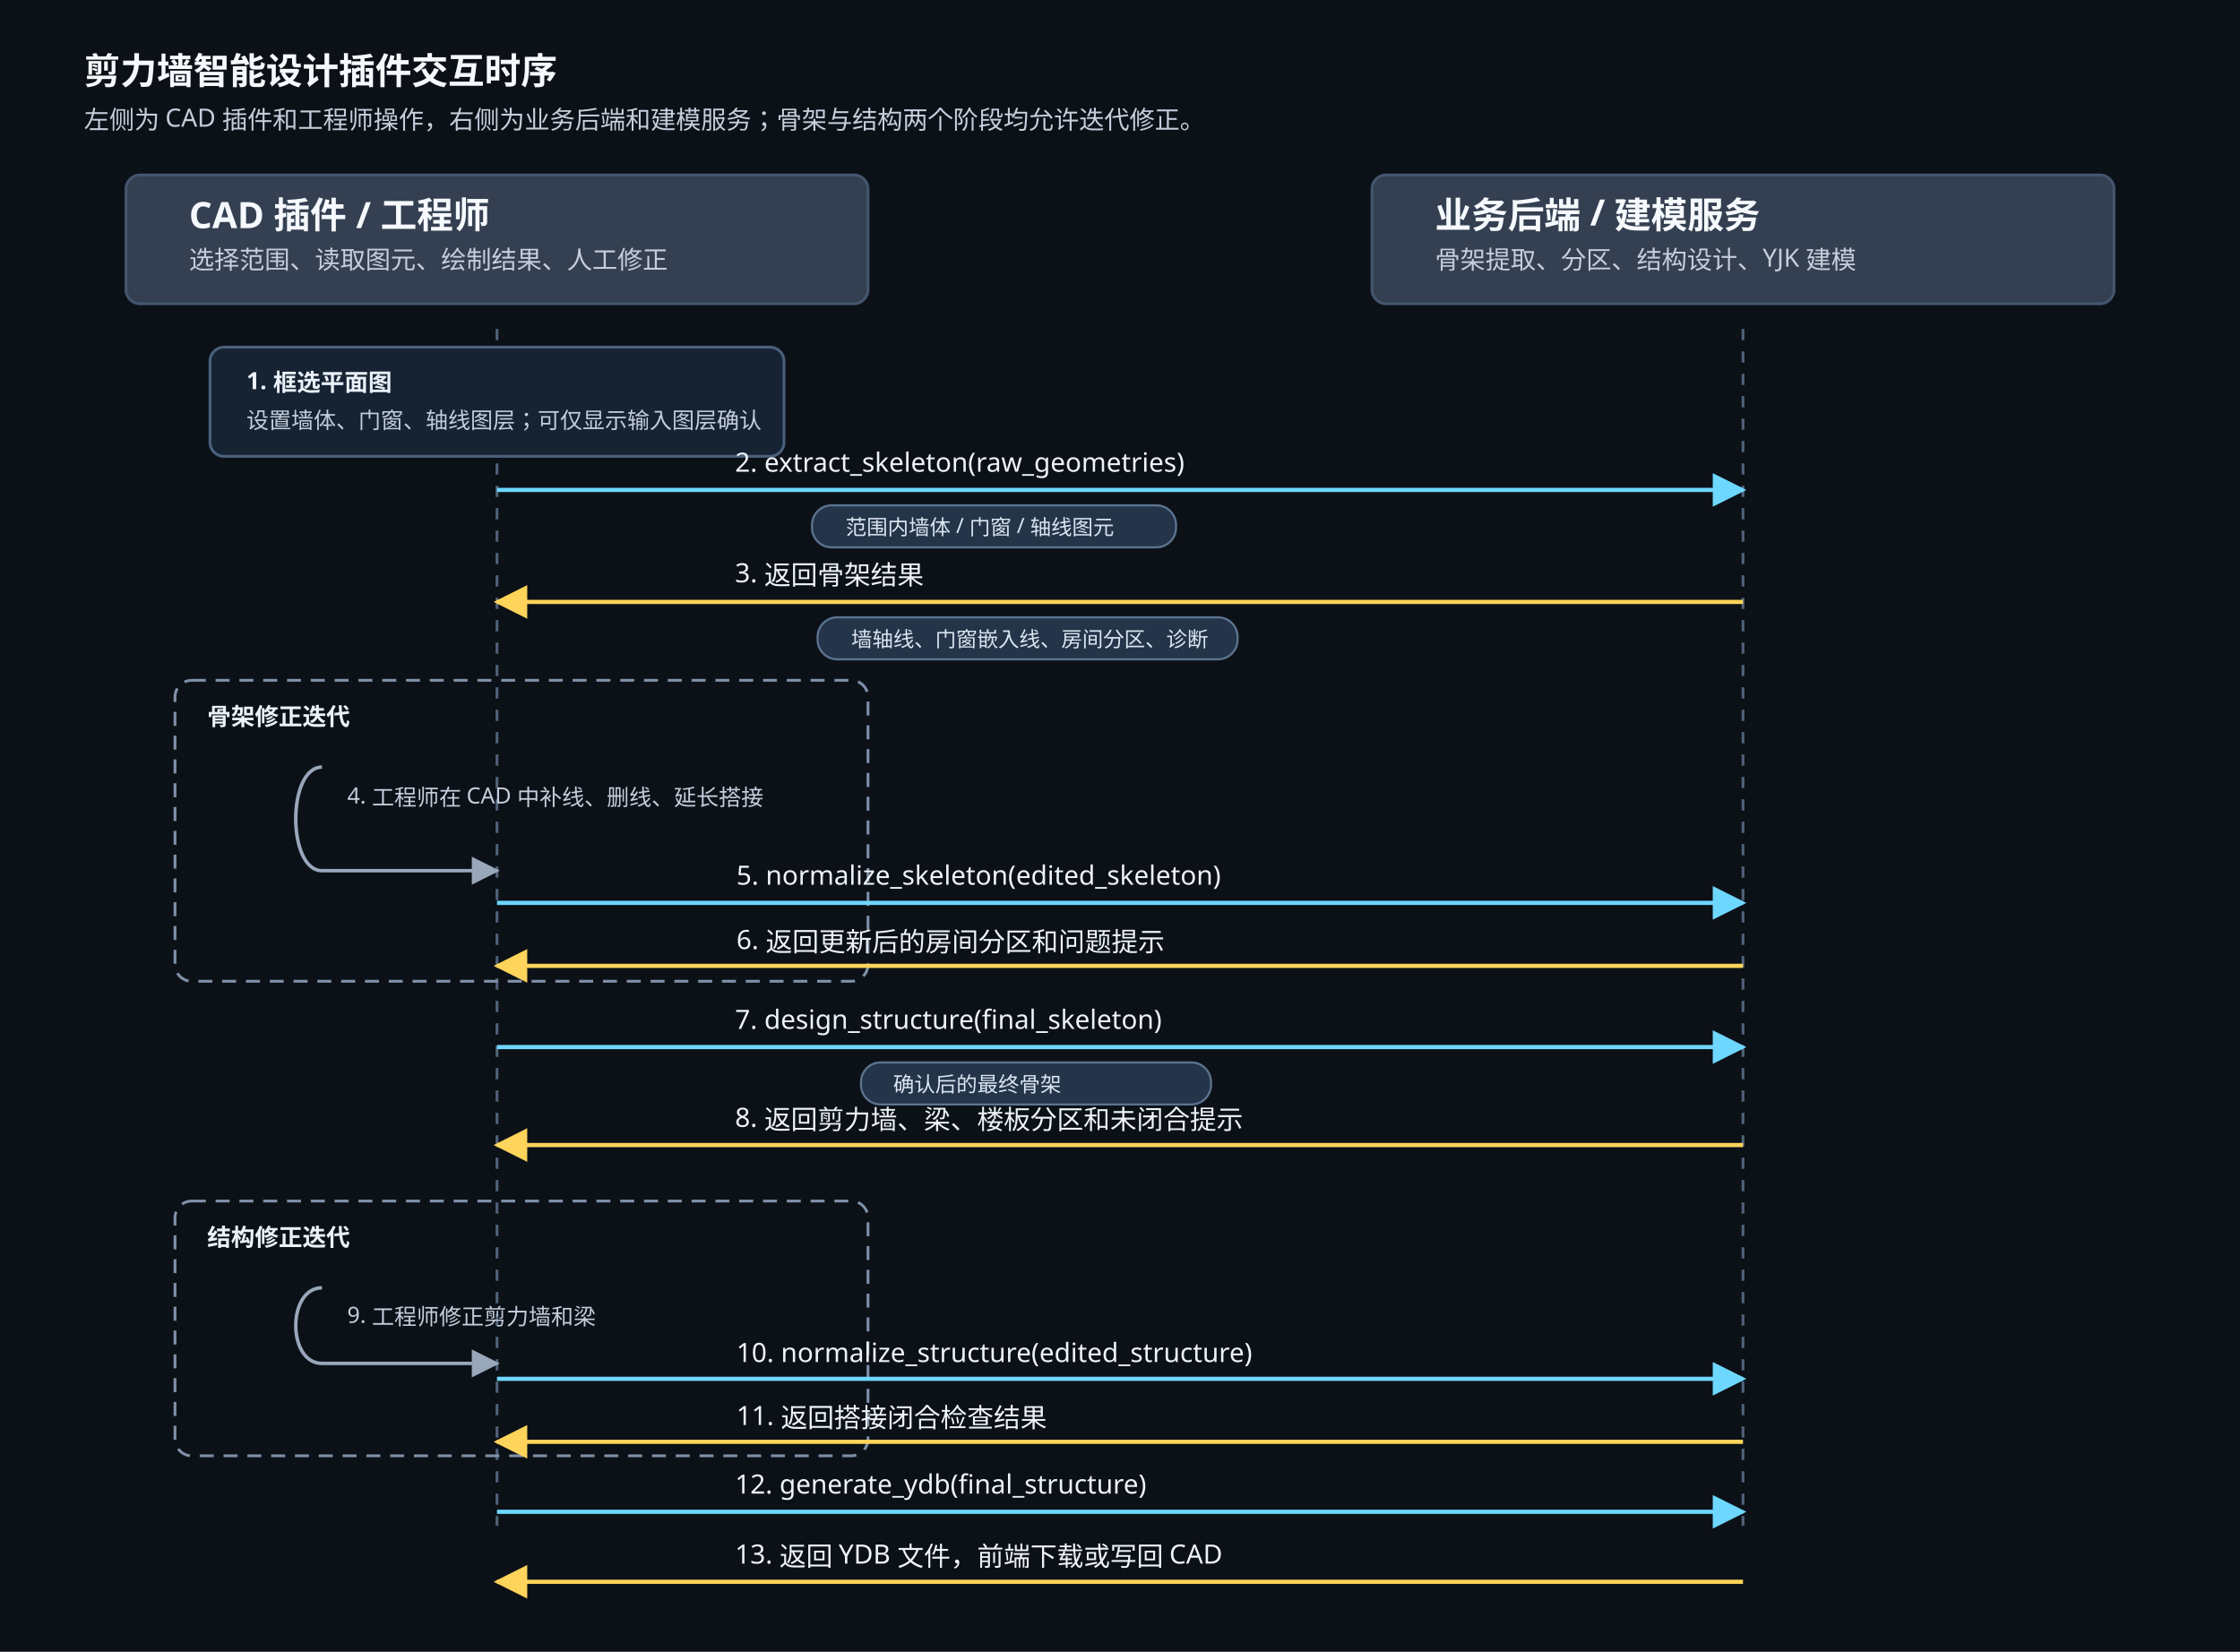
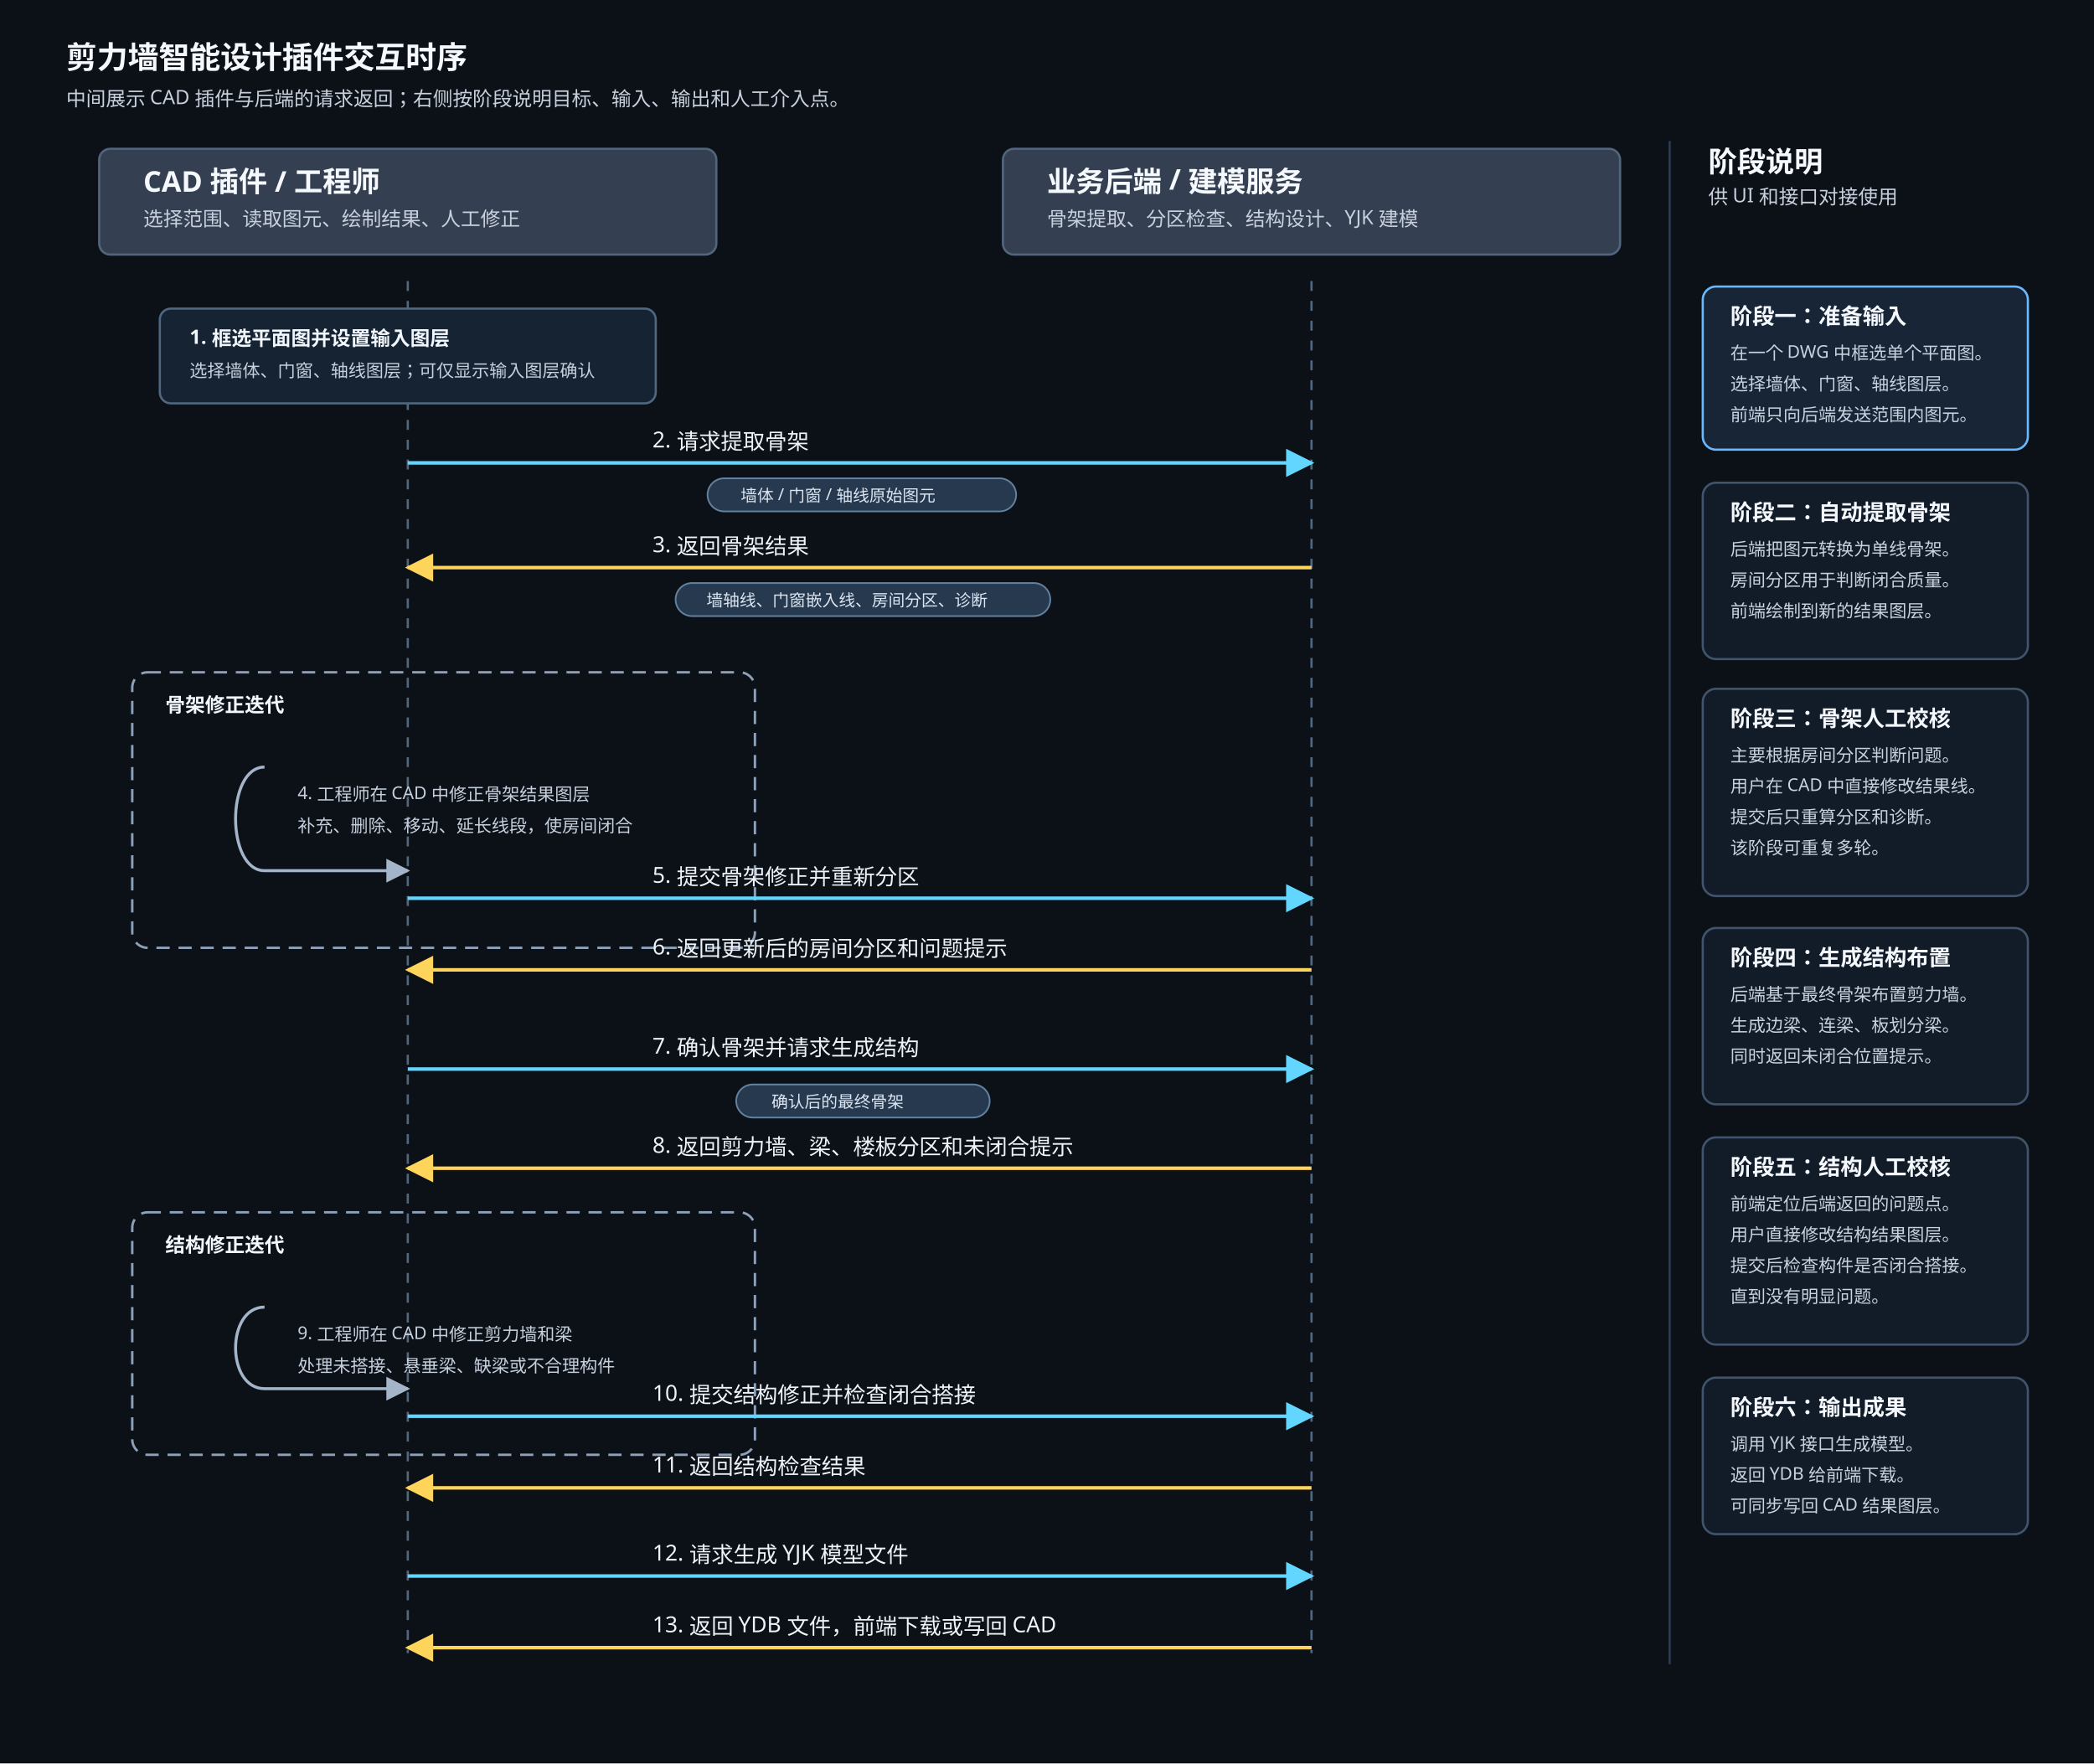
- <svg xmlns="http://www.w3.org/2000/svg" width="1600" height="1180" viewBox="0 0 1600 1180">
+ <svg xmlns="http://www.w3.org/2000/svg" width="1900" height="1600" viewBox="0 0 1900 1600">
  <defs>
    <style>
      .bg { fill: #0c1118; }
-       .lane { fill: #121a26; stroke: #34445a; stroke-width: 2; rx: 12; }
-       .head { fill: #344051; stroke: #44566e; stroke-width: 2; rx: 10; }
-       .title { fill: #f5f8fc; font-family: "Microsoft YaHei", "Segoe UI", sans-serif; font-size: 26px; font-weight: 600; }
-       .subtitle { fill: #c5cedb; font-family: "Microsoft YaHei", "Segoe UI", sans-serif; font-size: 18px; }
-       .text { fill: #eef3f9; font-family: "Microsoft YaHei", "Segoe UI", sans-serif; font-size: 19px; }
-       .small { fill: #c4cedb; font-family: "Microsoft YaHei", "Segoe UI", sans-serif; font-size: 16px; }
-       .step { fill: #eaf1f8; font-family: "Microsoft YaHei", "Segoe UI", sans-serif; font-size: 17px; font-weight: 600; }
-       .arrow { stroke: #6ed7ff; stroke-width: 3; fill: none; marker-end: url(#arrow); }
-       .return { stroke: #ffd45a; stroke-width: 3; fill: none; marker-end: url(#arrowReturn); }
-       .local { stroke: #98a7ba; stroke-width: 2.5; fill: none; marker-end: url(#arrowLocal); }
-       .life { stroke: #506277; stroke-width: 2; stroke-dasharray: 8 8; }
-       .loop { fill: none; stroke: #7f91a8; stroke-width: 2; stroke-dasharray: 10 7; rx: 12; }
-       .note { fill: #162333; stroke: #4a617b; stroke-width: 2; rx: 10; }
-       .badge { fill: #243449; stroke: #5b748f; stroke-width: 1.5; rx: 14; }
-       .badgeText { fill: #dce6f2; font-family: "Microsoft YaHei", "Segoe UI", sans-serif; font-size: 15px; }
+       .head { fill: #344051; stroke: #52657d; stroke-width: 2; rx: 10; }
+       .stage { fill: #121b28; stroke: #41546b; stroke-width: 2; rx: 12; }
+       .stageActive { fill: #172537; stroke: #68b9ff; stroke-width: 2; rx: 12; }
+       .note { fill: #162333; stroke: #50677f; stroke-width: 2; rx: 10; }
+       .tag { fill: #26394f; stroke: #6382a0; stroke-width: 1.5; rx: 15; }
+       .loop { fill: none; stroke: #8ea1b8; stroke-width: 2.2; stroke-dasharray: 12 8; rx: 14; }
+       .title { fill: #f5f8fc; font-family: "Microsoft YaHei", "Segoe UI", sans-serif; font-size: 28px; font-weight: 600; }
+       .subtitle { fill: #c7d0dc; font-family: "Microsoft YaHei", "Segoe UI", sans-serif; font-size: 18px; }
+       .laneTitle { fill: #f5f8fc; font-family: "Microsoft YaHei", "Segoe UI", sans-serif; font-size: 26px; font-weight: 600; }
+       .text { fill: #eef3f9; font-family: "Microsoft YaHei", "Segoe UI", sans-serif; font-size: 20px; }
+       .small { fill: #c6d0dd; font-family: "Microsoft YaHei", "Segoe UI", sans-serif; font-size: 16px; }
+       .step { fill: #f2f7fd; font-family: "Microsoft YaHei", "Segoe UI", sans-serif; font-size: 18px; font-weight: 600; }
+       .stageTitle { fill: #f4f8fd; font-family: "Microsoft YaHei", "Segoe UI", sans-serif; font-size: 20px; font-weight: 600; }
+       .stageText { fill: #c8d3df; font-family: "Microsoft YaHei", "Segoe UI", sans-serif; font-size: 16px; }
+       .tagText { fill: #dce6f2; font-family: "Microsoft YaHei", "Segoe UI", sans-serif; font-size: 15px; }
+       .arrow { stroke: #62d6ff; stroke-width: 3.2; fill: none; marker-end: url(#arrow); }
+       .return { stroke: #ffd45a; stroke-width: 3.2; fill: none; marker-end: url(#arrowReturn); }
+       .local { stroke: #a5b5c9; stroke-width: 2.7; fill: none; marker-end: url(#arrowLocal); }
+       .life { stroke: #53677e; stroke-width: 2; stroke-dasharray: 9 9; }
+       .divider { stroke: #2d3c4f; stroke-width: 2; }
    </style>
    <marker id="arrow" viewBox="0 0 10 10" refX="9" refY="5" markerWidth="8" markerHeight="8" orient="auto-start-reverse">
-       <path d="M0 0L10 5L0 10Z" fill="#6ed7ff" />
+       <path d="M0 0L10 5L0 10Z" fill="#62d6ff" />
    </marker>
    <marker id="arrowReturn" viewBox="0 0 10 10" refX="9" refY="5" markerWidth="8" markerHeight="8" orient="auto-start-reverse">
      <path d="M0 0L10 5L0 10Z" fill="#ffd45a" />
    </marker>
    <marker id="arrowLocal" viewBox="0 0 10 10" refX="9" refY="5" markerWidth="8" markerHeight="8" orient="auto-start-reverse">
-       <path d="M0 0L10 5L0 10Z" fill="#98a7ba" />
+       <path d="M0 0L10 5L0 10Z" fill="#a5b5c9" />
    </marker>
  </defs>
-   <rect width="1600" height="1180" class="bg" />
-   <text x="60" y="60" class="title">剪力墙智能设计插件交互时序</text>
-   <text x="60" y="92" class="subtitle">左侧为 CAD 插件和工程师操作，右侧为业务后端和建模服务；骨架与结构两个阶段均允许迭代修正。</text>
-   <rect x="90" y="125" width="530" height="92" class="head" />
-   <text x="135" y="163" class="title">CAD 插件 / 工程师</text>
-   <text x="135" y="192" class="subtitle">选择范围、读取图元、绘制结果、人工修正</text>
-   <rect x="980" y="125" width="530" height="92" class="head" />
-   <text x="1025" y="163" class="title">业务后端 / 建模服务</text>
-   <text x="1025" y="192" class="subtitle">骨架提取、分区、结构设计、YJK 建模</text>
-   <line x1="355" y1="235" x2="355" y2="1090" class="life" />
-   <line x1="1245" y1="235" x2="1245" y2="1090" class="life" />
-   <rect x="150" y="248" width="410" height="78" class="note" />
-   <text x="176" y="278" class="step">1. 框选平面图</text>
-   <text x="176" y="306" class="small">设置墙体、门窗、轴线图层；可仅显示输入图层确认</text>
-   <path d="M355 350H1245" class="arrow" />
-   <text x="525" y="337" class="text">2. extract_skeleton(raw_geometries)</text>
-   <rect x="580" y="361" width="260" height="30" class="badge" />
-   <text x="604" y="382" class="badgeText">范围内墙体 / 门窗 / 轴线图元</text>
-   <path d="M1245 430H355" class="return" />
-   <text x="525" y="416" class="text">3. 返回骨架结果</text>
-   <rect x="584" y="441" width="300" height="30" class="badge" />
-   <text x="608" y="462" class="badgeText">墙轴线、门窗嵌入线、房间分区、诊断</text>
-   <rect x="125" y="486" width="495" height="215" class="loop" />
-   <text x="148" y="518" class="step">骨架修正迭代</text>
-   <path d="M230 548C205 548 205 622 230 622H355" class="local" />
-   <text x="248" y="574" class="small">4. 工程师在 CAD 中补线、删线、延长搭接</text>
-   <path d="M355 645H1245" class="arrow" />
-   <text x="526" y="632" class="text">5. normalize_skeleton(edited_skeleton)</text>
-   <path d="M1245 690H355" class="return" />
-   <text x="526" y="678" class="text">6. 返回更新后的房间分区和问题提示</text>
-   <path d="M355 748H1245" class="arrow" />
-   <text x="525" y="735" class="text">7. design_structure(final_skeleton)</text>
-   <rect x="615" y="759" width="250" height="30" class="badge" />
-   <text x="638" y="780" class="badgeText">确认后的最终骨架</text>
-   <path d="M1245 818H355" class="return" />
-   <text x="525" y="805" class="text">8. 返回剪力墙、梁、楼板分区和未闭合提示</text>
-   <rect x="125" y="858" width="495" height="182" class="loop" />
-   <text x="148" y="890" class="step">结构修正迭代</text>
-   <path d="M230 920C205 920 205 974 230 974H355" class="local" />
-   <text x="248" y="945" class="small">9. 工程师修正剪力墙和梁</text>
-   <path d="M355 985H1245" class="arrow" />
-   <text x="526" y="973" class="text">10. normalize_structure(edited_structure)</text>
-   <path d="M1245 1030H355" class="return" />
-   <text x="526" y="1018" class="text">11. 返回搭接闭合检查结果</text>
-   <path d="M355 1080H1245" class="arrow" />
-   <text x="525" y="1067" class="text">12. generate_ydb(final_structure)</text>
-   <path d="M1245 1130H355" class="return" />
-   <text x="525" y="1117" class="text">13. 返回 YDB 文件，前端下载或写回 CAD</text>
+   <rect width="1900" height="1600" class="bg" />
+   <text x="60" y="62" class="title">剪力墙智能设计插件交互时序</text>
+   <text x="60" y="96" class="subtitle">中间展示 CAD 插件与后端的请求返回；右侧按阶段说明目标、输入、输出和人工介入点。</text>
+   <rect x="90" y="135" width="560" height="96" class="head" />
+   <text x="130" y="174" class="laneTitle">CAD 插件 / 工程师</text>
+   <text x="130" y="205" class="subtitle">选择范围、读取图元、绘制结果、人工修正</text>
+   <rect x="910" y="135" width="560" height="96" class="head" />
+   <text x="950" y="174" class="laneTitle">业务后端 / 建模服务</text>
+   <text x="950" y="205" class="subtitle">骨架提取、分区检查、结构设计、YJK 建模</text>
+   <line x1="370" y1="255" x2="370" y2="1500" class="life" />
+   <line x1="1190" y1="255" x2="1190" y2="1500" class="life" />
+   <line x1="1515" y1="128" x2="1515" y2="1510" class="divider" />
+   <text x="1550" y="156" class="laneTitle">阶段说明</text>
+   <text x="1550" y="185" class="subtitle">供 UI 和接口对接使用</text>
+   <rect x="145" y="280" width="450" height="86" class="note" />
+   <text x="172" y="312" class="step">1. 框选平面图并设置输入图层</text>
+   <text x="172" y="342" class="small">选择墙体、门窗、轴线图层；可仅显示输入图层确认</text>
+   <rect x="1545" y="260" width="295" height="148" class="stageActive" />
+   <text x="1570" y="294" class="stageTitle">阶段一：准备输入</text>
+   <text x="1570" y="326" class="stageText">在一个 DWG 中框选单个平面图。</text>
+   <text x="1570" y="354" class="stageText">选择墙体、门窗、轴线图层。</text>
+   <text x="1570" y="382" class="stageText">前端只向后端发送范围内图元。</text>
+   <path d="M370 420H1190" class="arrow" />
+   <text x="592" y="406" class="text">2. 请求提取骨架</text>
+   <rect x="642" y="434" width="280" height="30" class="tag" />
+   <text x="672" y="455" class="tagText">墙体 / 门窗 / 轴线原始图元</text>
+   <path d="M1190 515H370" class="return" />
+   <text x="592" y="501" class="text">3. 返回骨架结果</text>
+   <rect x="613" y="529" width="340" height="30" class="tag" />
+   <text x="641" y="550" class="tagText">墙轴线、门窗嵌入线、房间分区、诊断</text>
+   <rect x="1545" y="438" width="295" height="160" class="stage" />
+   <text x="1570" y="472" class="stageTitle">阶段二：自动提取骨架</text>
+   <text x="1570" y="504" class="stageText">后端把图元转换为单线骨架。</text>
+   <text x="1570" y="532" class="stageText">房间分区用于判断闭合质量。</text>
+   <text x="1570" y="560" class="stageText">前端绘制到新的结果图层。</text>
+   <rect x="120" y="610" width="565" height="250" class="loop" />
+   <text x="150" y="646" class="step">骨架修正迭代</text>
+   <path d="M240 696C205 696 205 790 240 790H370" class="local" />
+   <text x="270" y="725" class="small">4. 工程师在 CAD 中修正骨架结果图层</text>
+   <text x="270" y="755" class="small">补充、删除、移动、延长线段，使房间闭合</text>
+   <path d="M370 815H1190" class="arrow" />
+   <text x="592" y="801" class="text">5. 提交骨架修正并重新分区</text>
+   <path d="M1190 880H370" class="return" />
+   <text x="592" y="866" class="text">6. 返回更新后的房间分区和问题提示</text>
+   <rect x="1545" y="625" width="295" height="188" class="stage" />
+   <text x="1570" y="659" class="stageTitle">阶段三：骨架人工校核</text>
+   <text x="1570" y="691" class="stageText">主要根据房间分区判断问题。</text>
+   <text x="1570" y="719" class="stageText">用户在 CAD 中直接修改结果线。</text>
+   <text x="1570" y="747" class="stageText">提交后只重算分区和诊断。</text>
+   <text x="1570" y="775" class="stageText">该阶段可重复多轮。</text>
+   <path d="M370 970H1190" class="arrow" />
+   <text x="592" y="956" class="text">7. 确认骨架并请求生成结构</text>
+   <rect x="668" y="984" width="230" height="30" class="tag" />
+   <text x="700" y="1005" class="tagText">确认后的最终骨架</text>
+   <path d="M1190 1060H370" class="return" />
+   <text x="592" y="1046" class="text">8. 返回剪力墙、梁、楼板分区和未闭合提示</text>
+   <rect x="1545" y="842" width="295" height="160" class="stage" />
+   <text x="1570" y="876" class="stageTitle">阶段四：生成结构布置</text>
+   <text x="1570" y="908" class="stageText">后端基于最终骨架布置剪力墙。</text>
+   <text x="1570" y="936" class="stageText">生成边梁、连梁、板划分梁。</text>
+   <text x="1570" y="964" class="stageText">同时返回未闭合位置提示。</text>
+   <rect x="120" y="1100" width="565" height="220" class="loop" />
+   <text x="150" y="1136" class="step">结构修正迭代</text>
+   <path d="M240 1186C205 1186 205 1260 240 1260H370" class="local" />
+   <text x="270" y="1215" class="small">9. 工程师在 CAD 中修正剪力墙和梁</text>
+   <text x="270" y="1245" class="small">处理未搭接、悬垂梁、缺梁或不合理构件</text>
+   <path d="M370 1285H1190" class="arrow" />
+   <text x="592" y="1271" class="text">10. 提交结构修正并检查闭合搭接</text>
+   <path d="M1190 1350H370" class="return" />
+   <text x="592" y="1336" class="text">11. 返回结构检查结果</text>
+   <rect x="1545" y="1032" width="295" height="188" class="stage" />
+   <text x="1570" y="1066" class="stageTitle">阶段五：结构人工校核</text>
+   <text x="1570" y="1098" class="stageText">前端定位后端返回的问题点。</text>
+   <text x="1570" y="1126" class="stageText">用户直接修改结构结果图层。</text>
+   <text x="1570" y="1154" class="stageText">提交后检查构件是否闭合搭接。</text>
+   <text x="1570" y="1182" class="stageText">直到没有明显问题。</text>
+   <path d="M370 1430H1190" class="arrow" />
+   <text x="592" y="1416" class="text">12. 请求生成 YJK 模型文件</text>
+   <path d="M1190 1495H370" class="return" />
+   <text x="592" y="1481" class="text">13. 返回 YDB 文件，前端下载或写回 CAD</text>
+   <rect x="1545" y="1250" width="295" height="142" class="stage" />
+   <text x="1570" y="1284" class="stageTitle">阶段六：输出成果</text>
+   <text x="1570" y="1316" class="stageText">调用 YJK 接口生成模型。</text>
+   <text x="1570" y="1344" class="stageText">返回 YDB 给前端下载。</text>
+   <text x="1570" y="1372" class="stageText">可同步写回 CAD 结果图层。</text>
</svg>
